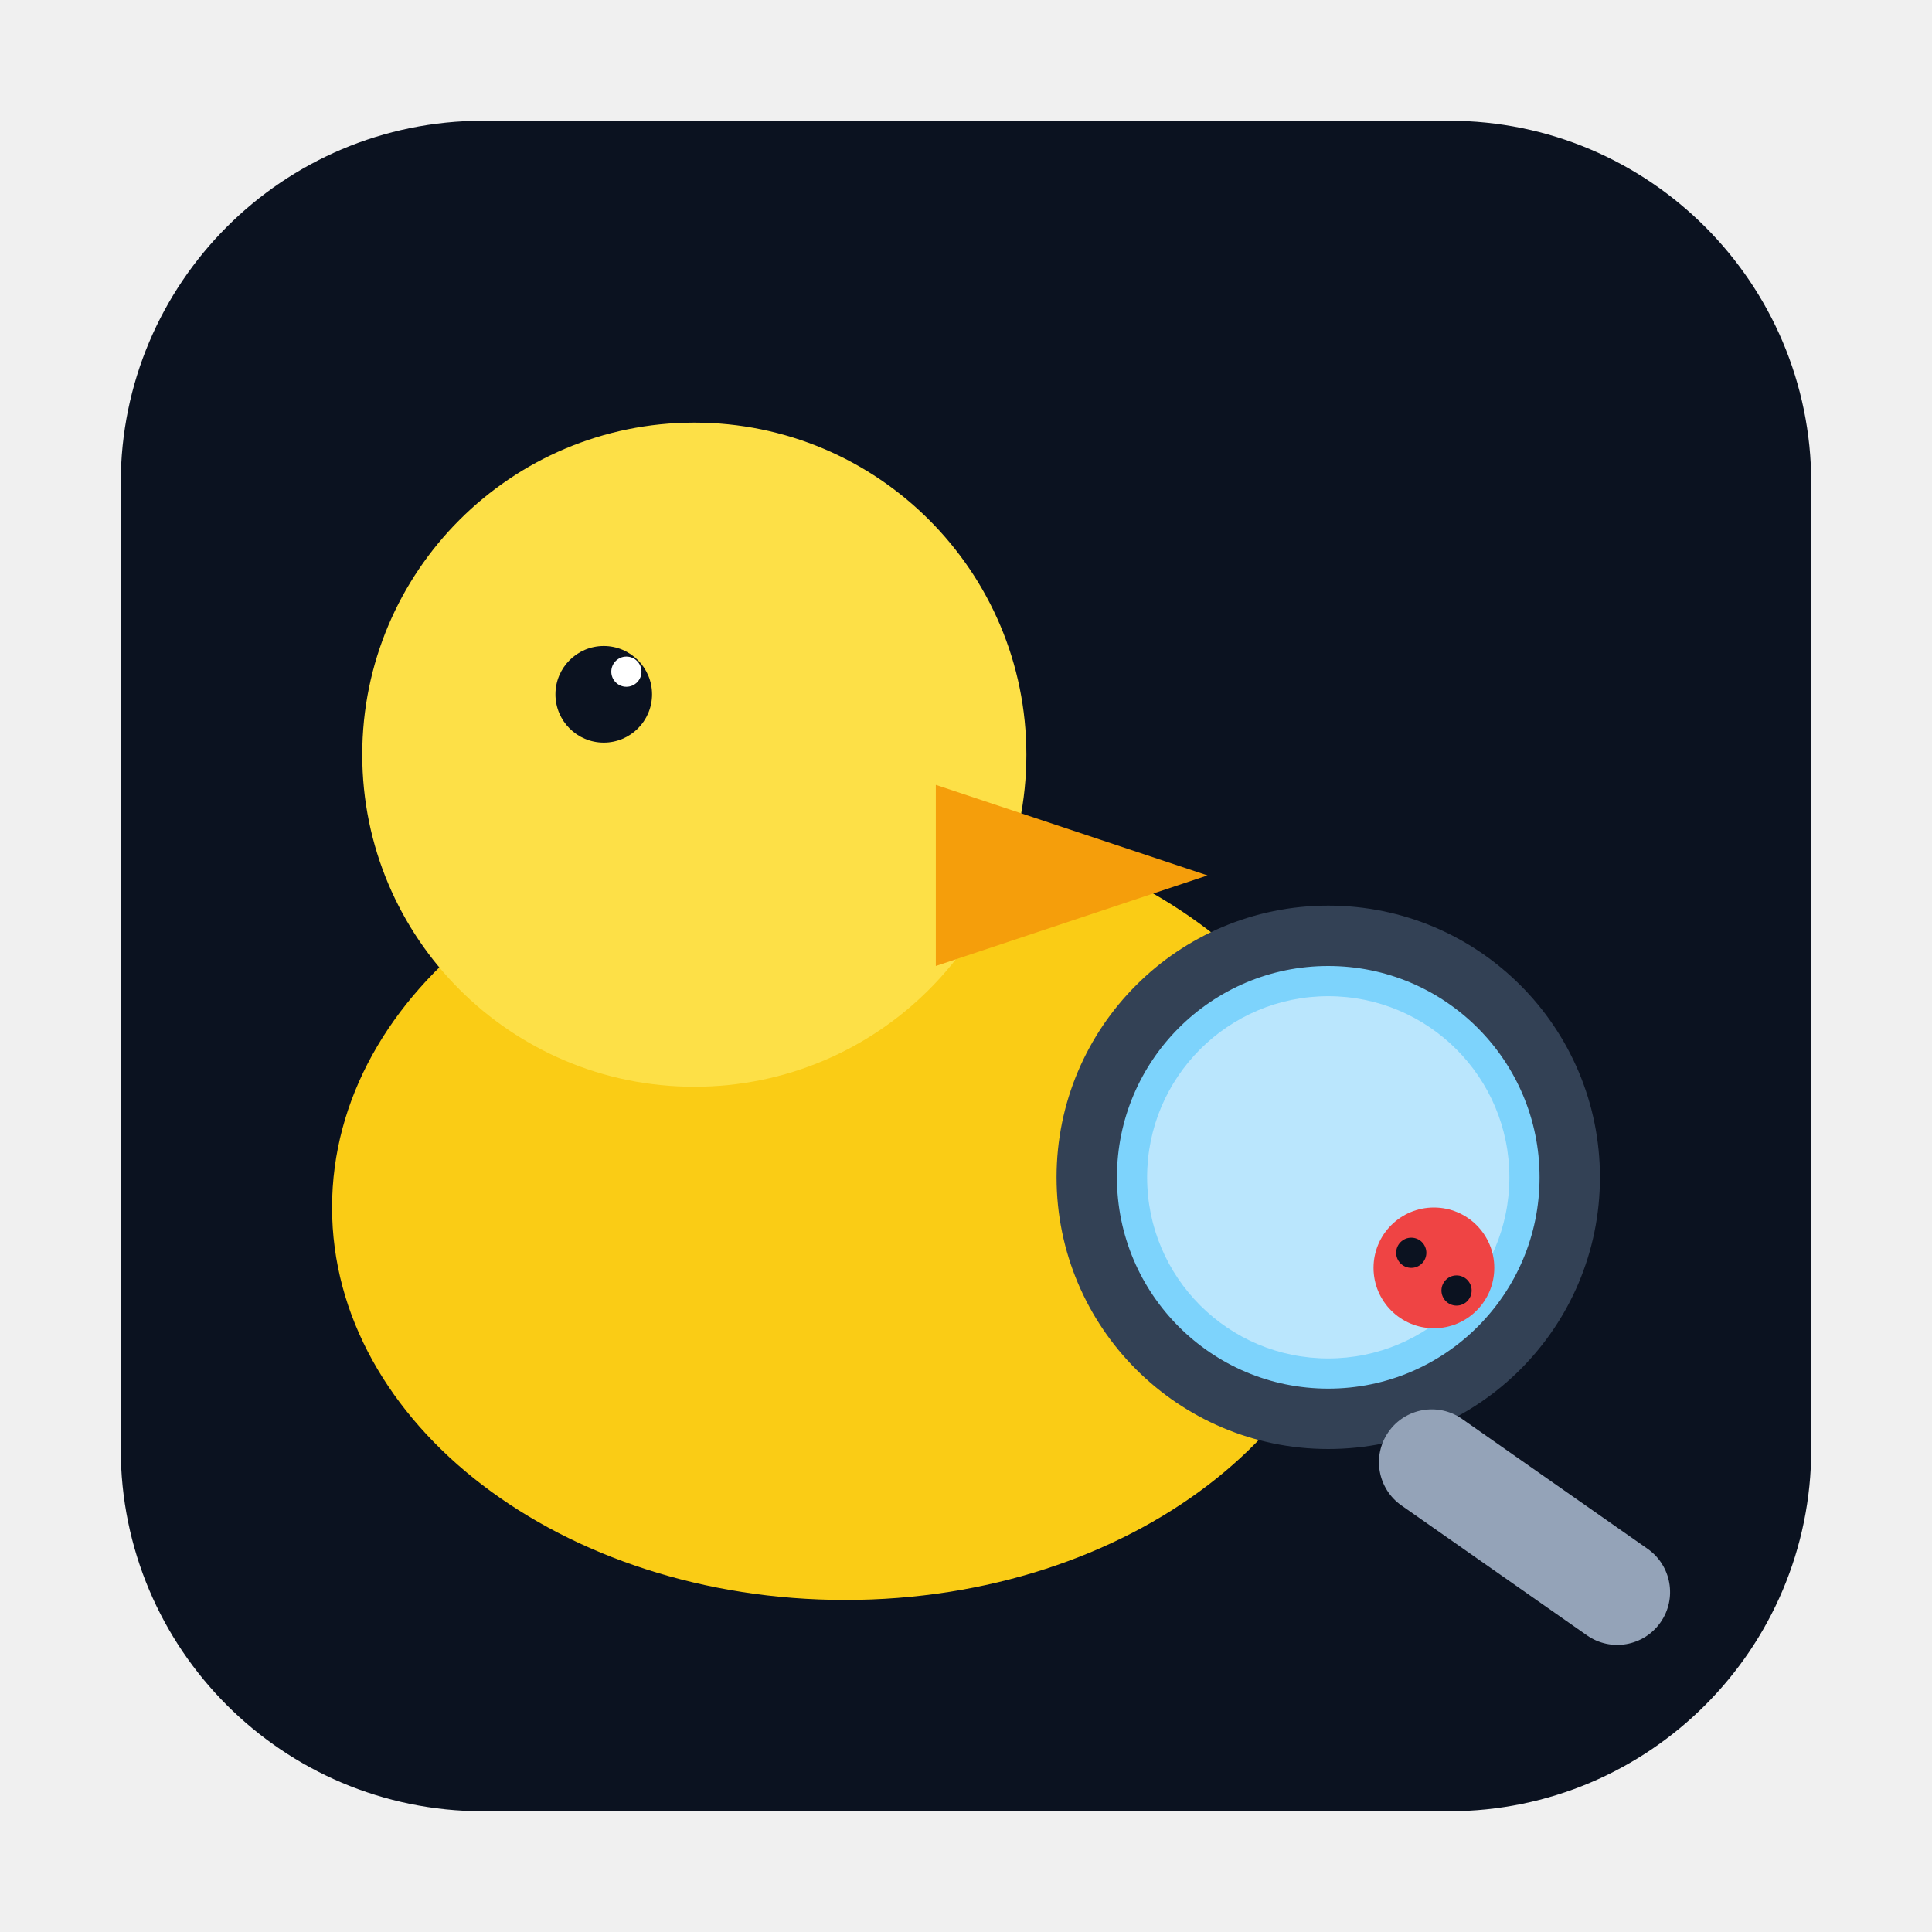
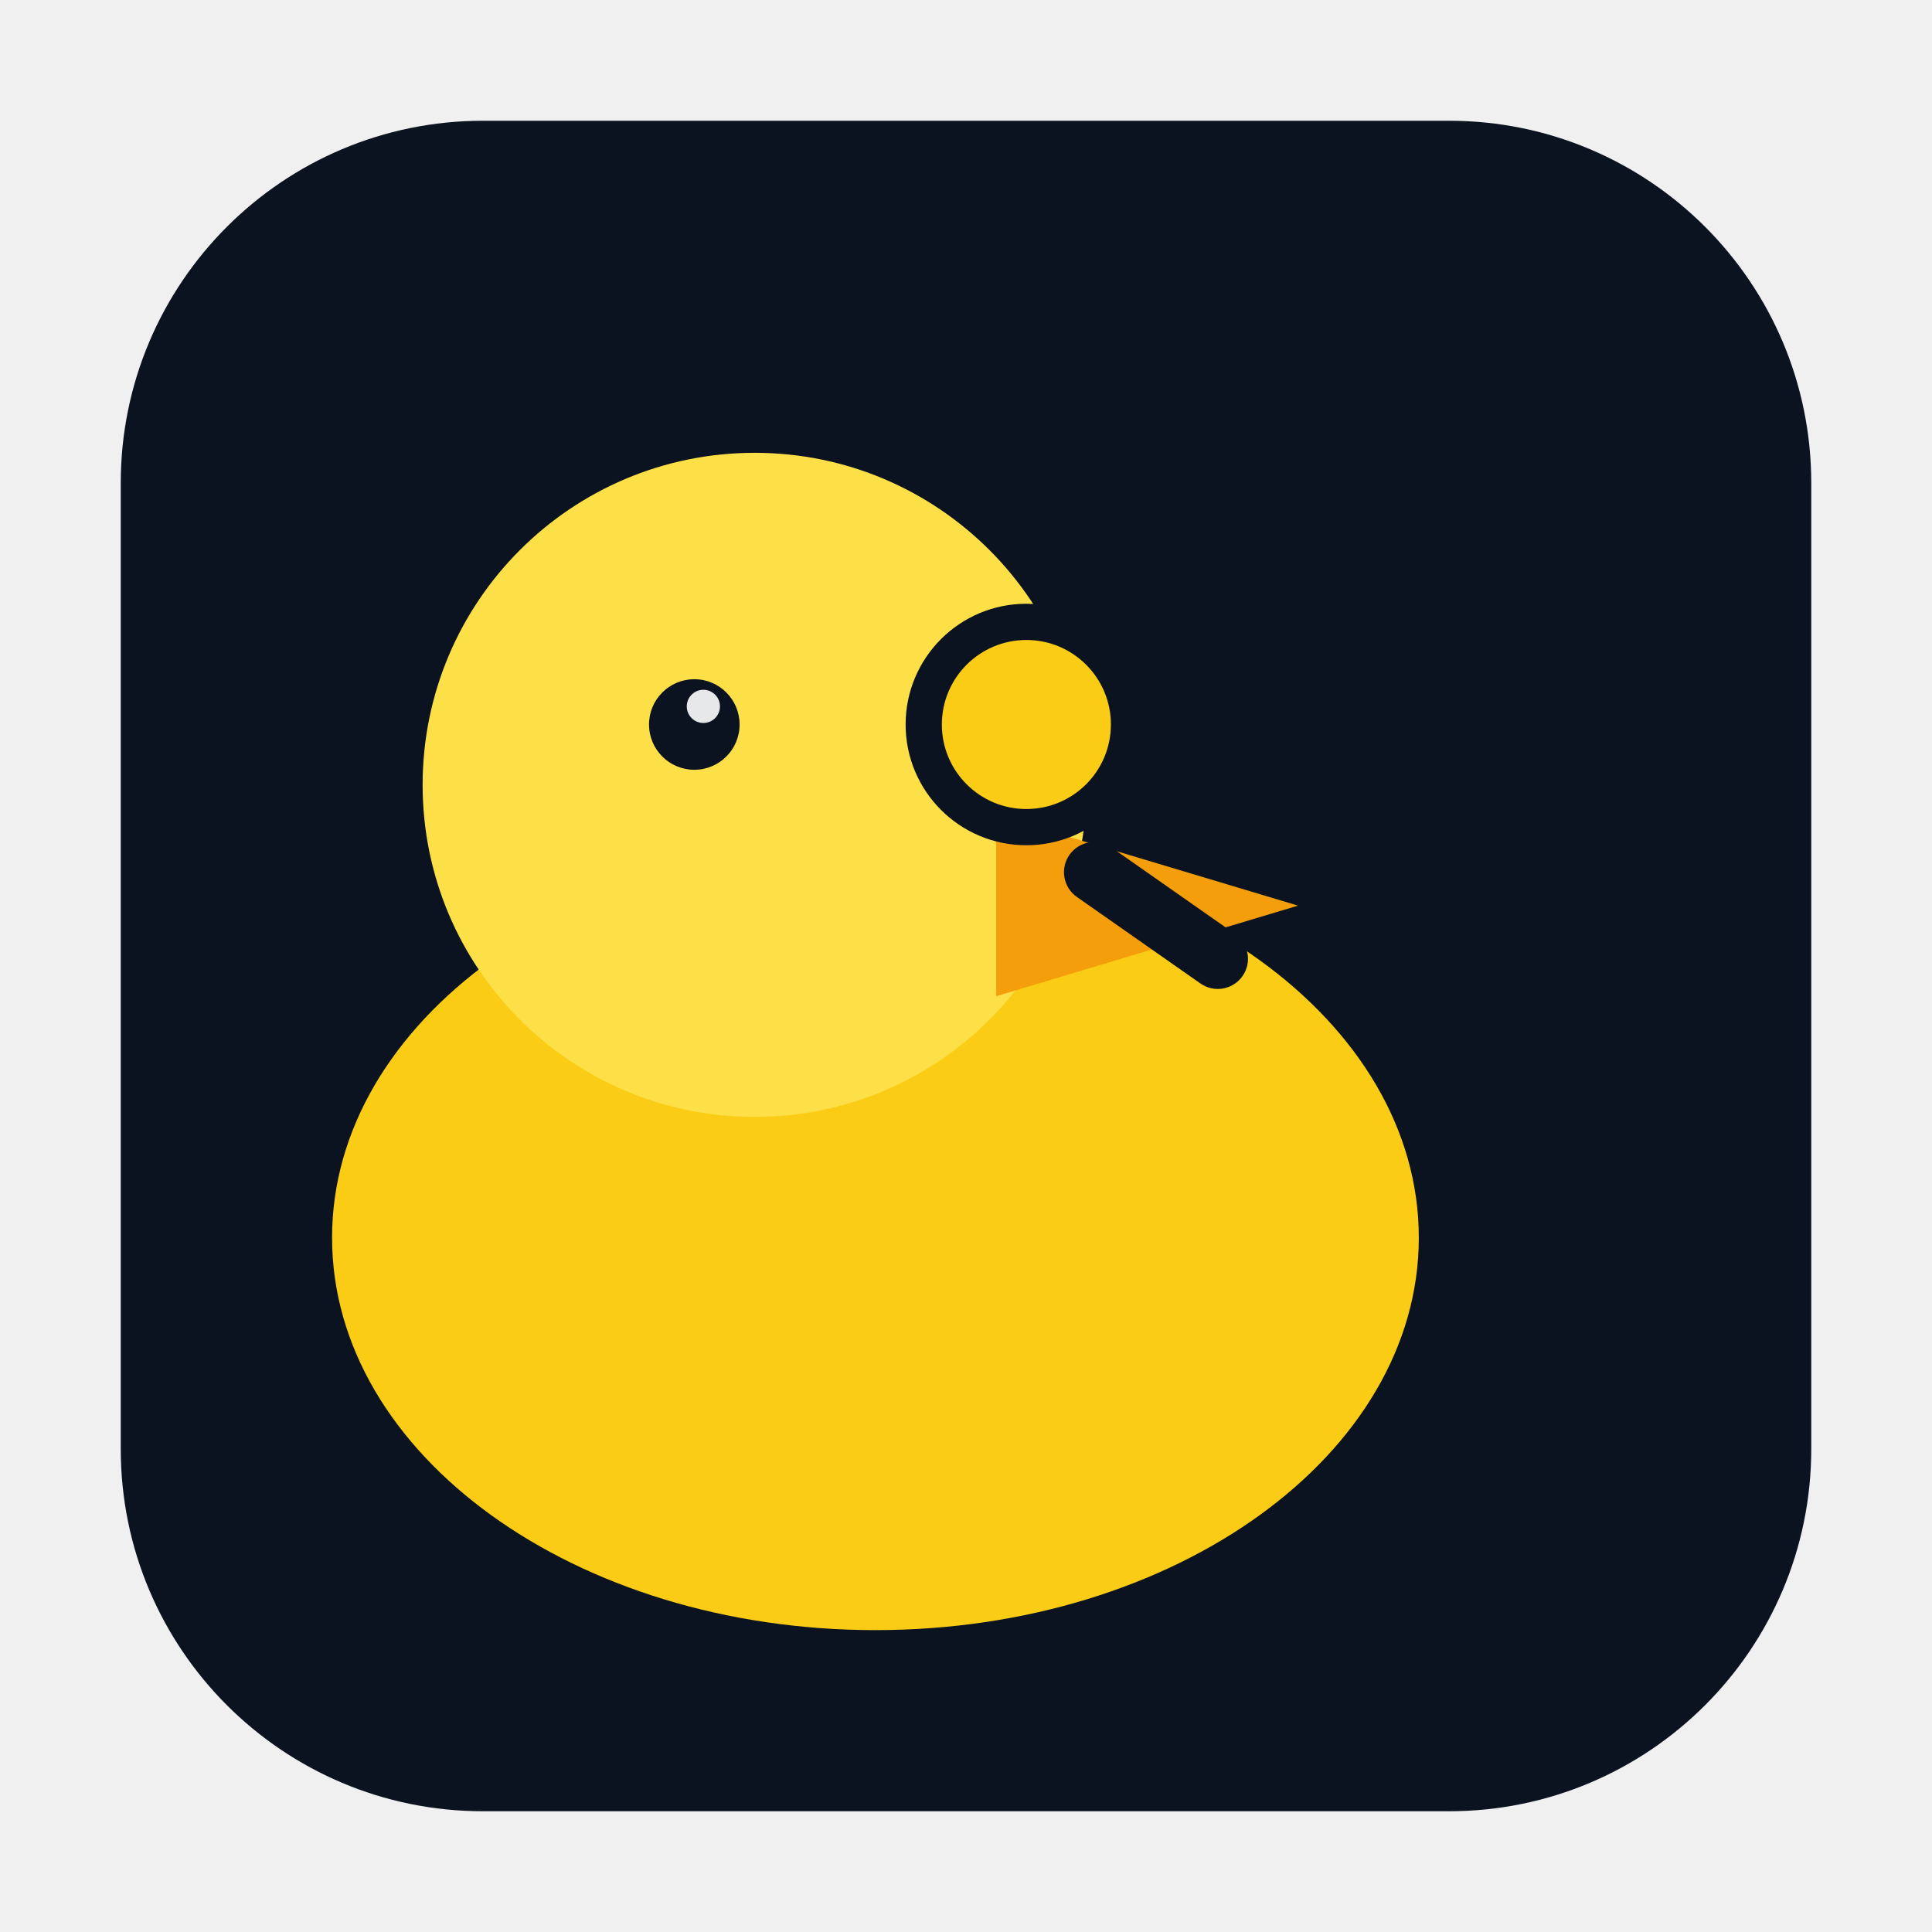
<svg xmlns="http://www.w3.org/2000/svg" width="128" height="128" viewBox="0 0 128 128">
  <rect x="8" y="8" width="112" height="112" rx="24" fill="#0b1220" />
-   <ellipse cx="56" cy="80" rx="34" ry="26" fill="#facc15" />
-   <circle cx="46" cy="50" r="22" fill="#fde047" />
-   <path d="M 62 52 L 80 58 L 62 64 Z" fill="#f59e0b" />
-   <circle cx="40" cy="46" r="3.2" fill="#0b1220" />
-   <circle cx="41.5" cy="44.5" r="1" fill="#ffffff" />
-   <circle cx="88" cy="78" r="16" fill="#7dd3fc" stroke="#334155" stroke-width="4" />
-   <circle cx="88" cy="78" r="12" fill="#bae6fd" />
-   <rect x="94" y="92" width="22" height="7" rx="3.5" fill="#94a3b8" transform="rotate(35 94 92)" />
-   <circle cx="95" cy="84" r="4" fill="#ef4444" />
-   <circle cx="93.5" cy="83" r="1" fill="#0b1220" />
-   <circle cx="96.5" cy="85.5" r="1" fill="#0b1220" />
+   <ellipse cx="58" cy="82" rx="36" ry="26" fill="#facc15" />
+   <circle cx="50" cy="52" r="22" fill="#fde047" />
+   <path d="M 66 54 L 86 60 L 66 66 Z" fill="#f59e0b" />
+   <circle cx="46" cy="48" r="3" fill="#0b1220" />
+   <circle cx="68" cy="48" r="8" fill="#0b1220" />
+   <circle cx="68" cy="48" r="5.6" fill="#facc15" />
+   <circle cx="46.6" cy="46.8" r="1.1" fill="#ffffff" opacity="0.9" />
+   <rect x="72" y="55" width="14" height="4" rx="2" fill="#0b1220" transform="rotate(35 72 55)" />
</svg>
